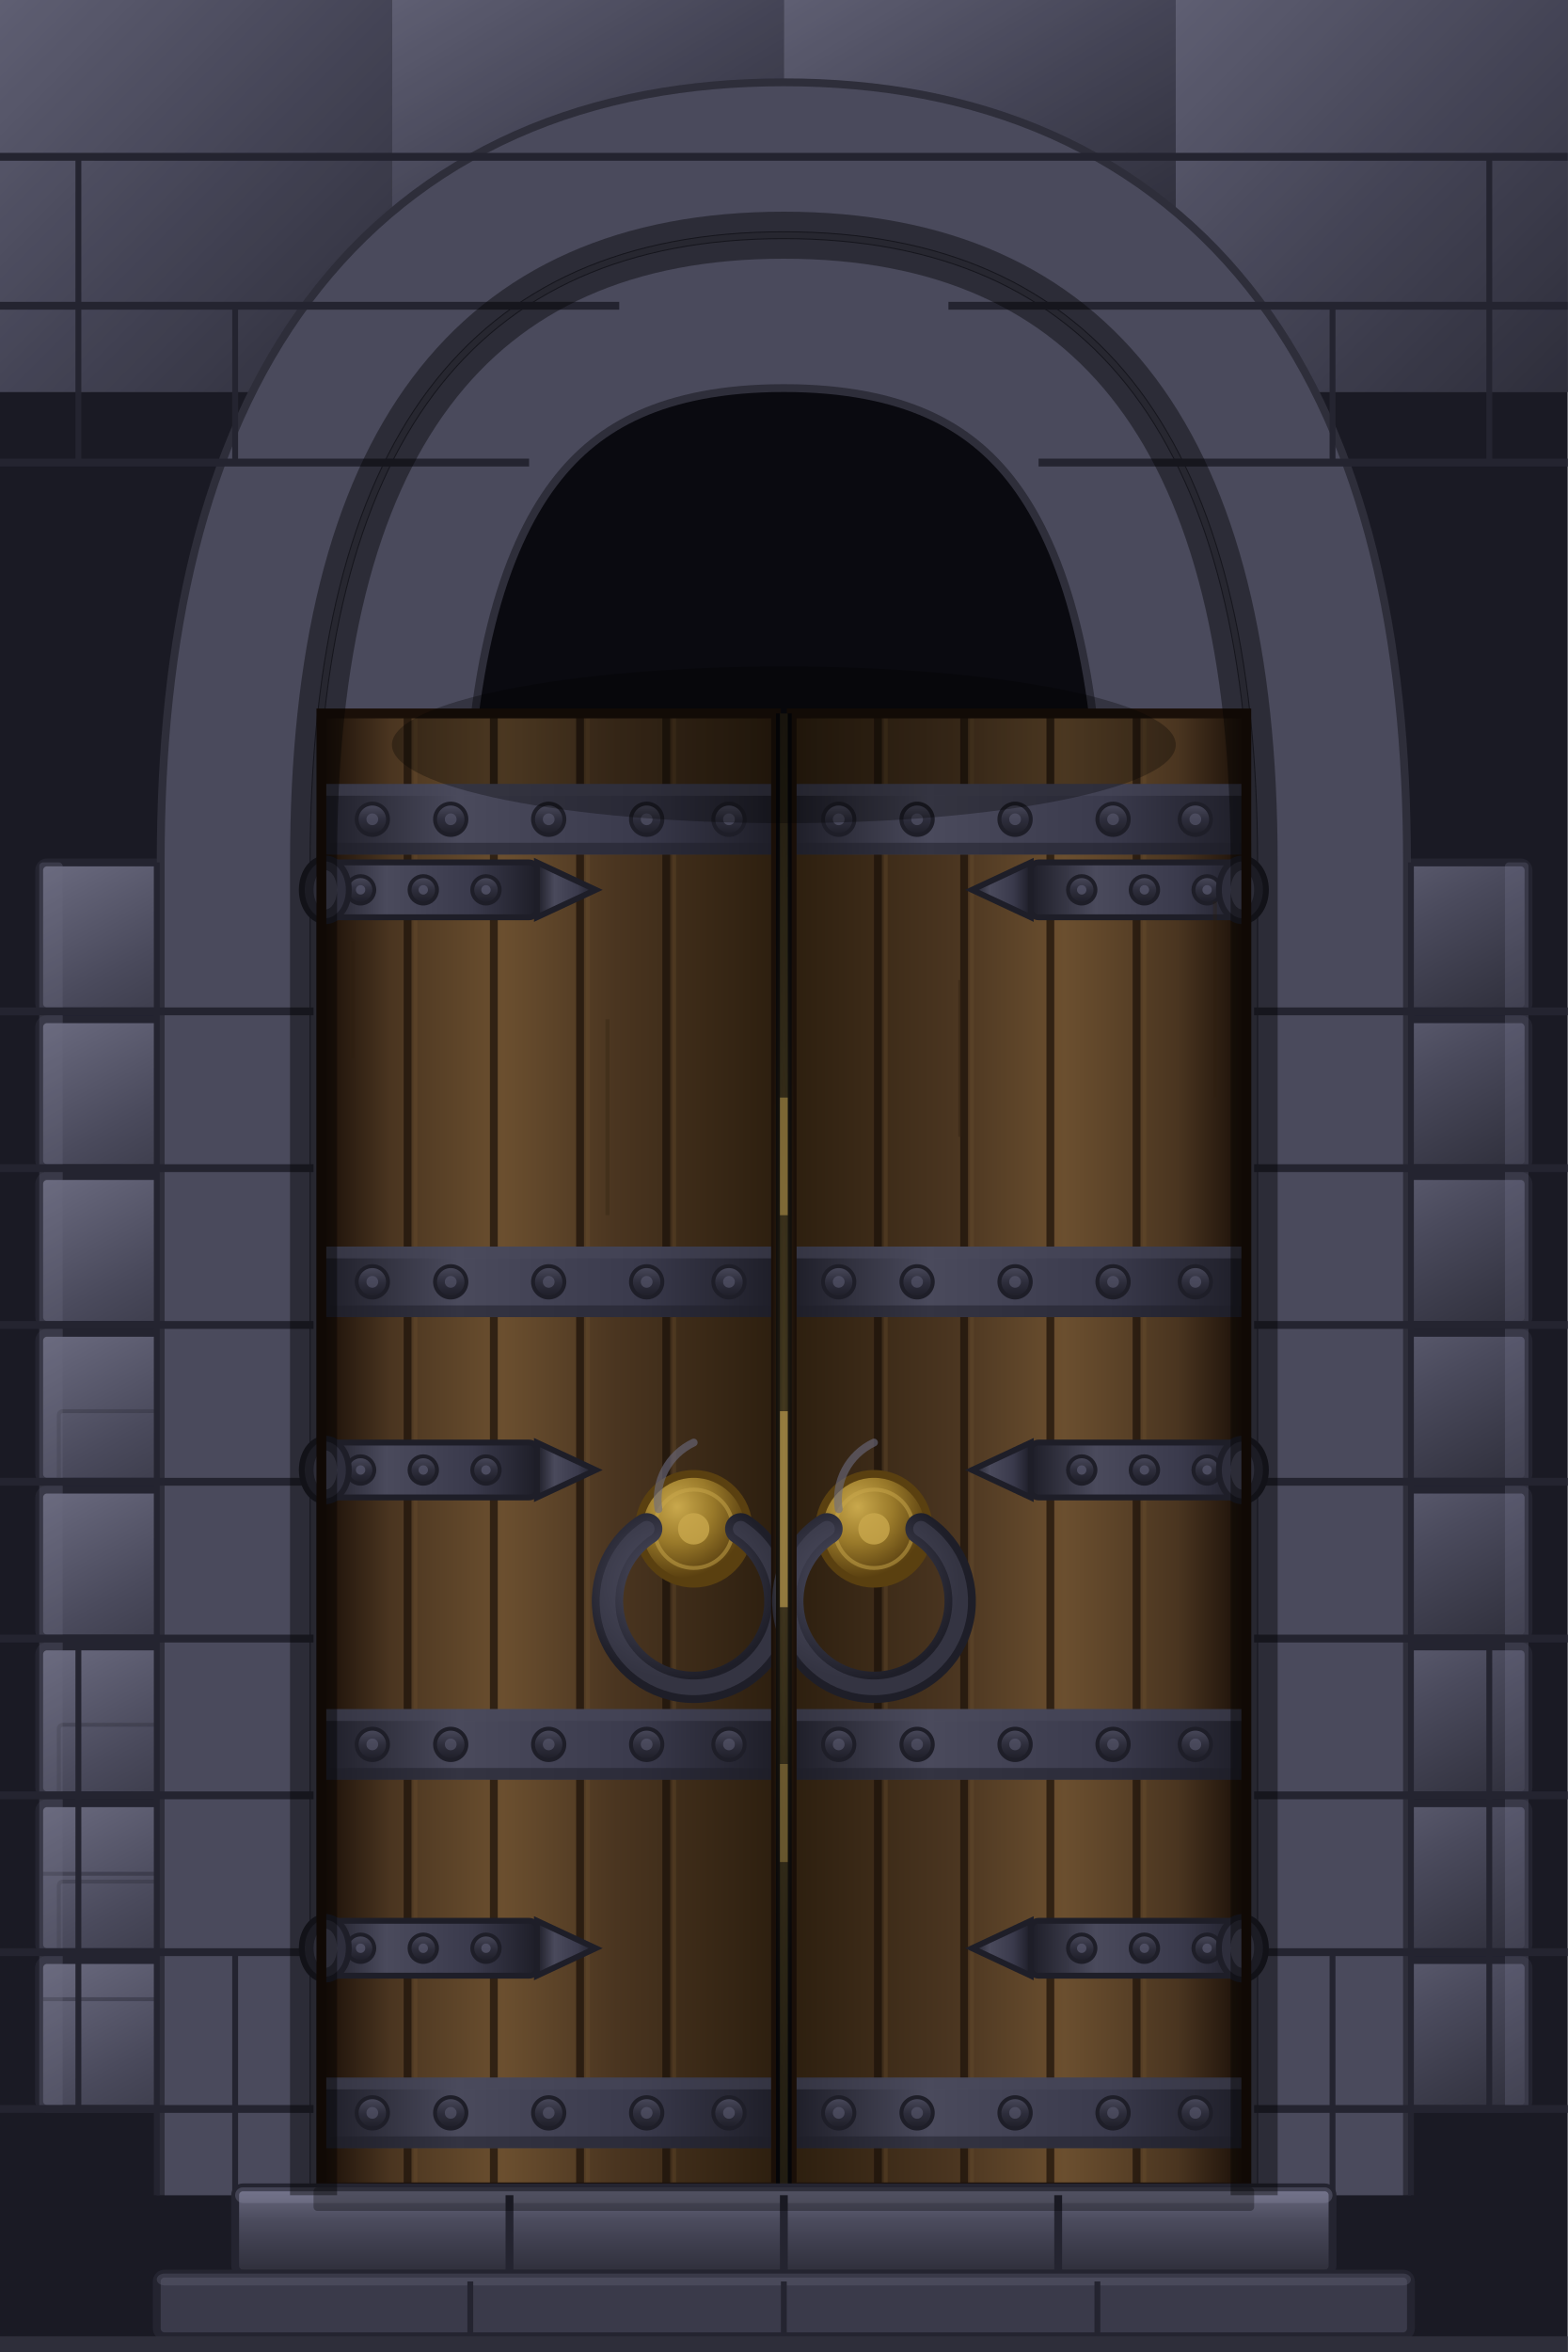
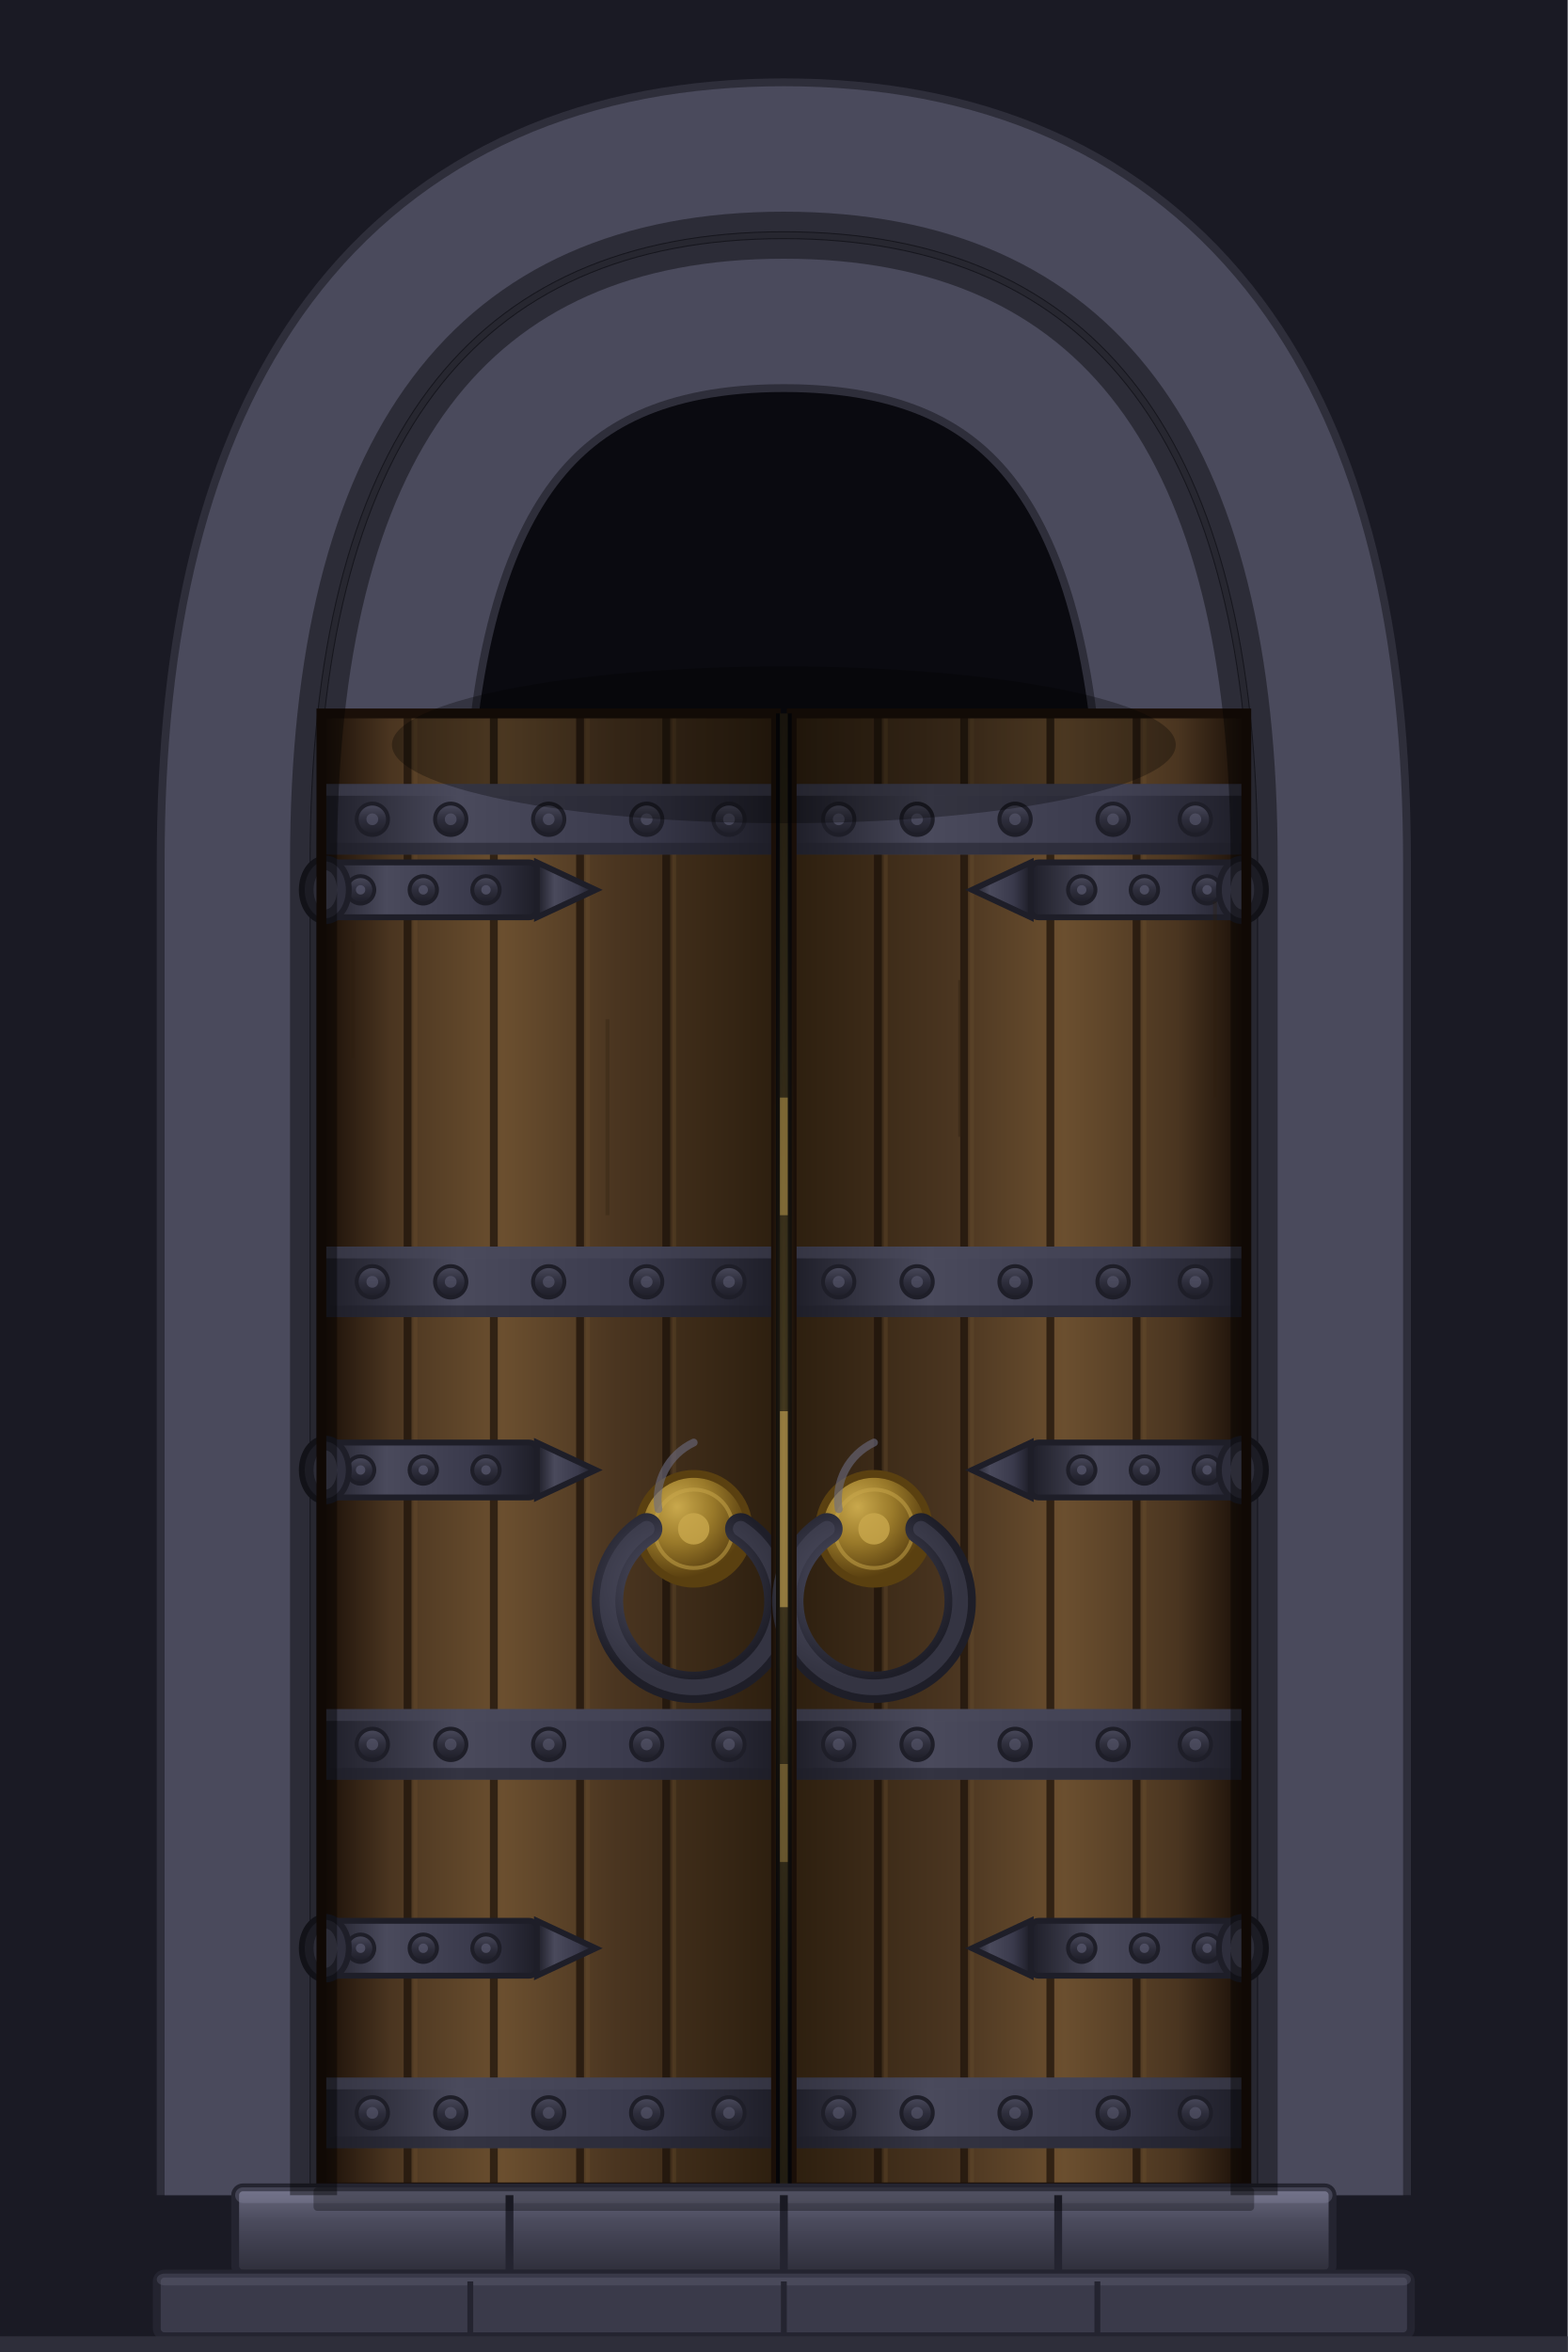
<svg xmlns="http://www.w3.org/2000/svg" viewBox="0 0 400 600" width="400" height="600">
  <defs>
    <linearGradient id="stoneGrad1" x1="0%" y1="0%" x2="100%" y2="100%">
      <stop offset="0%" style="stop-color:#6b6b80;stop-opacity:1" />
      <stop offset="50%" style="stop-color:#4a4a5c;stop-opacity:1" />
      <stop offset="100%" style="stop-color:#2e2e3a;stop-opacity:1" />
    </linearGradient>
    <linearGradient id="stoneGrad2" x1="0%" y1="0%" x2="100%" y2="0%">
      <stop offset="0%" style="stop-color:#4a4a5c;stop-opacity:1" />
      <stop offset="60%" style="stop-color:#6b6b80;stop-opacity:1" />
      <stop offset="100%" style="stop-color:#4a4a5c;stop-opacity:1" />
    </linearGradient>
    <linearGradient id="keystoneGrad" x1="0%" y1="0%" x2="0%" y2="100%">
      <stop offset="0%" style="stop-color:#8e8ea8;stop-opacity:1" />
      <stop offset="100%" style="stop-color:#4a4a5c;stop-opacity:1" />
    </linearGradient>
    <linearGradient id="woodLeft" x1="0%" y1="0%" x2="100%" y2="0%">
      <stop offset="0%" style="stop-color:#1a0f08;stop-opacity:1" />
      <stop offset="15%" style="stop-color:#4a3520;stop-opacity:1" />
      <stop offset="40%" style="stop-color:#6b4f2f;stop-opacity:1" />
      <stop offset="65%" style="stop-color:#4a3520;stop-opacity:1" />
      <stop offset="100%" style="stop-color:#2d1f0f;stop-opacity:1" />
    </linearGradient>
    <linearGradient id="woodRight" x1="0%" y1="0%" x2="100%" y2="0%">
      <stop offset="0%" style="stop-color:#2d1f0f;stop-opacity:1" />
      <stop offset="35%" style="stop-color:#4a3520;stop-opacity:1" />
      <stop offset="60%" style="stop-color:#6b4f2f;stop-opacity:1" />
      <stop offset="85%" style="stop-color:#4a3520;stop-opacity:1" />
      <stop offset="100%" style="stop-color:#1a0f08;stop-opacity:1" />
    </linearGradient>
    <linearGradient id="ironGrad" x1="0%" y1="0%" x2="0%" y2="100%">
      <stop offset="0%" style="stop-color:#4a4a5c;stop-opacity:1" />
      <stop offset="50%" style="stop-color:#2e2e3c;stop-opacity:1" />
      <stop offset="100%" style="stop-color:#1e1e28;stop-opacity:1" />
    </linearGradient>
    <linearGradient id="ironHoriz" x1="0%" y1="0%" x2="100%" y2="0%">
      <stop offset="0%" style="stop-color:#1e1e28;stop-opacity:1" />
      <stop offset="30%" style="stop-color:#4a4a5c;stop-opacity:1" />
      <stop offset="70%" style="stop-color:#3a3a4c;stop-opacity:1" />
      <stop offset="100%" style="stop-color:#1e1e28;stop-opacity:1" />
    </linearGradient>
    <radialGradient id="ringGrad" cx="40%" cy="35%" r="60%">
      <stop offset="0%" style="stop-color:#5a5a70;stop-opacity:1" />
      <stop offset="100%" style="stop-color:#1e1e28;stop-opacity:1" />
    </radialGradient>
    <radialGradient id="bossGrad" cx="35%" cy="30%" r="65%">
      <stop offset="0%" style="stop-color:#c9a84c;stop-opacity:1" />
      <stop offset="50%" style="stop-color:#9a7a2a;stop-opacity:1" />
      <stop offset="100%" style="stop-color:#5a4010;stop-opacity:1" />
    </radialGradient>
    <radialGradient id="glowGrad" cx="50%" cy="50%" r="50%">
      <stop offset="0%" style="stop-color:#c9a84c;stop-opacity:0.25" />
      <stop offset="100%" style="stop-color:#c9a84c;stop-opacity:0" />
    </radialGradient>
    <radialGradient id="crackGlow" cx="50%" cy="50%" r="50%">
      <stop offset="0%" style="stop-color:#e8c060;stop-opacity:0.6" />
      <stop offset="100%" style="stop-color:#c9a84c;stop-opacity:0" />
    </radialGradient>
    <linearGradient id="thresholdGrad" x1="0%" y1="0%" x2="0%" y2="100%">
      <stop offset="0%" style="stop-color:#6b6b80;stop-opacity:1" />
      <stop offset="40%" style="stop-color:#4a4a5c;stop-opacity:1" />
      <stop offset="100%" style="stop-color:#2e2e3a;stop-opacity:1" />
    </linearGradient>
    <clipPath id="archClip">
      <path d="M 80 560 L 80 220 Q 80 60 200 60 Q 320 60 320 220 L 320 560 Z" />
    </clipPath>
    <filter id="dropShadow" x="-20%" y="-20%" width="140%" height="140%">
      <feDropShadow dx="0" dy="4" stdDeviation="6" flood-color="#000000" flood-opacity="0.5" />
    </filter>
    <filter id="innerShadow">
      <feFlood flood-color="#000000" flood-opacity="0.4" result="flood" />
      <feComposite in="flood" in2="SourceGraphic" operator="in" result="mask" />
      <feGaussianBlur in="mask" stdDeviation="3" result="blur" />
      <feComposite in="SourceGraphic" in2="blur" operator="over" />
    </filter>
  </defs>
  <rect width="400" height="600" fill="#1a1a24" />
  <g id="ambient-light">
    <ellipse cx="200" cy="350" rx="90" ry="200" fill="url(#glowGrad)" opacity="0.7" />
    <ellipse cx="200" cy="500" rx="60" ry="80" fill="url(#glowGrad)" opacity="0.4" />
    <ellipse cx="200" cy="140" rx="70" ry="50" fill="url(#glowGrad)" opacity="0.3" />
  </g>
  <g id="arch">
    <path d="M 80 560 L 80 220 Q 80 60 200 60 Q 320 60 320 220 L 320 560 Z" fill="#0a0a10" />
-     <rect x="10" y="500" width="70" height="38" rx="2" fill="#4a4a5c" stroke="#242430" stroke-width="2" />
-     <rect x="10" y="500" width="70" height="38" rx="2" fill="url(#stoneGrad1)" stroke="#242430" stroke-width="2" />
-     <line x1="10" y1="510" x2="80" y2="510" stroke="#242430" stroke-width="1" opacity="0.4" />
-     <rect x="10" y="460" width="70" height="38" rx="2" fill="url(#stoneGrad1)" stroke="#242430" stroke-width="2" />
-     <line x1="10" y1="478" x2="80" y2="478" stroke="#242430" stroke-width="1" opacity="0.4" />
-     <rect x="10" y="420" width="70" height="38" rx="2" fill="url(#stoneGrad1)" stroke="#242430" stroke-width="2" />
-     <rect x="10" y="380" width="70" height="38" rx="2" fill="url(#stoneGrad1)" stroke="#242430" stroke-width="2" />
-     <rect x="10" y="340" width="70" height="38" rx="2" fill="url(#stoneGrad1)" stroke="#242430" stroke-width="2" />
-     <rect x="10" y="300" width="70" height="38" rx="2" fill="url(#stoneGrad1)" stroke="#242430" stroke-width="2" />
-     <rect x="10" y="260" width="70" height="38" rx="2" fill="url(#stoneGrad1)" stroke="#242430" stroke-width="2" />
-     <rect x="10" y="220" width="70" height="38" rx="2" fill="url(#stoneGrad1)" stroke="#242430" stroke-width="2" />
-     <rect x="15" y="480" width="60" height="18" rx="1" fill="none" stroke="#242430" stroke-width="1" opacity="0.3" />
-     <rect x="15" y="440" width="60" height="18" rx="1" fill="none" stroke="#242430" stroke-width="1" opacity="0.3" />
-     <rect x="15" y="360" width="60" height="18" rx="1" fill="none" stroke="#242430" stroke-width="1" opacity="0.3" />
-     <rect x="10" y="220" width="6" height="318" fill="#6b6b80" opacity="0.3" rx="1" />
-     <rect x="320" y="500" width="70" height="38" rx="2" fill="url(#stoneGrad1)" stroke="#242430" stroke-width="2" />
-     <rect x="320" y="460" width="70" height="38" rx="2" fill="url(#stoneGrad1)" stroke="#242430" stroke-width="2" />
-     <rect x="320" y="420" width="70" height="38" rx="2" fill="url(#stoneGrad1)" stroke="#242430" stroke-width="2" />
-     <rect x="320" y="380" width="70" height="38" rx="2" fill="url(#stoneGrad1)" stroke="#242430" stroke-width="2" />
-     <rect x="320" y="340" width="70" height="38" rx="2" fill="url(#stoneGrad1)" stroke="#242430" stroke-width="2" />
-     <rect x="320" y="300" width="70" height="38" rx="2" fill="url(#stoneGrad1)" stroke="#242430" stroke-width="2" />
-     <rect x="320" y="260" width="70" height="38" rx="2" fill="url(#stoneGrad1)" stroke="#242430" stroke-width="2" />
-     <rect x="320" y="220" width="70" height="38" rx="2" fill="url(#stoneGrad1)" stroke="#242430" stroke-width="2" />
-     <rect x="384" y="220" width="6" height="318" fill="#8e8ea8" opacity="0.2" rx="1" />
    <rect x="58" y="185" width="38" height="45" rx="2" fill="url(#stoneGrad1)" stroke="#242430" stroke-width="2" transform="rotate(-60, 77, 207)" />
    <rect x="55" y="140" width="38" height="45" rx="2" fill="url(#stoneGrad1)" stroke="#242430" stroke-width="2" transform="rotate(-42, 74, 162)" />
    <rect x="70" y="98" width="38" height="45" rx="2" fill="url(#stoneGrad1)" stroke="#242430" stroke-width="2" transform="rotate(-26, 89, 120)" />
    <rect x="102" y="65" width="45" height="38" rx="2" fill="url(#stoneGrad1)" stroke="#242430" stroke-width="2" transform="rotate(-12, 124, 84)" />
    <rect x="147" y="52" width="45" height="35" rx="2" fill="url(#stoneGrad1)" stroke="#242430" stroke-width="2" transform="rotate(-3, 169, 69)" />
    <rect x="304" y="185" width="38" height="45" rx="2" fill="url(#stoneGrad1)" stroke="#242430" stroke-width="2" transform="rotate(60, 323, 207)" />
    <rect x="307" y="140" width="38" height="45" rx="2" fill="url(#stoneGrad1)" stroke="#242430" stroke-width="2" transform="rotate(42, 326, 162)" />
    <rect x="292" y="98" width="38" height="45" rx="2" fill="url(#stoneGrad1)" stroke="#242430" stroke-width="2" transform="rotate(26, 311, 120)" />
    <rect x="253" y="65" width="45" height="38" rx="2" fill="url(#stoneGrad1)" stroke="#242430" stroke-width="2" transform="rotate(12, 275, 84)" />
    <rect x="208" y="52" width="45" height="35" rx="2" fill="url(#stoneGrad1)" stroke="#242430" stroke-width="2" transform="rotate(3, 230, 69)" />
-     <polygon points="175,42 225,42 232,78 168,78" fill="url(#keystoneGrad)" stroke="#242430" stroke-width="2.5" />
-     <line x1="190" y1="46" x2="188" y2="74" stroke="#242430" stroke-width="1" opacity="0.5" />
-     <line x1="210" y1="46" x2="212" y2="74" stroke="#242430" stroke-width="1" opacity="0.5" />
-     <polygon points="177,44 223,44 228,56 172,56" fill="#8e8ea8" opacity="0.2" />
-     <rect x="0" y="0" width="100" height="100" fill="#2e2e3a" />
-     <rect x="0" y="0" width="100" height="100" fill="url(#stoneGrad1)" opacity="0.8" />
-     <rect x="100" y="0" width="100" height="60" fill="#2e2e3a" />
-     <rect x="100" y="0" width="100" height="60" fill="url(#stoneGrad1)" opacity="0.8" />
-     <rect x="300" y="0" width="100" height="100" fill="#2e2e3a" />
-     <rect x="300" y="0" width="100" height="100" fill="url(#stoneGrad1)" opacity="0.8" />
-     <rect x="200" y="0" width="100" height="60" fill="#2e2e3a" />
-     <rect x="200" y="0" width="100" height="60" fill="url(#stoneGrad1)" opacity="0.8" />
    <path d="M 80 560 L 80 220 Q 80 60 200 60 Q 320 60 320 220 L 320 560" fill="none" stroke="#2e2e3a" stroke-width="80" stroke-linejoin="round" />
    <path d="M 80 560 L 80 220 Q 80 60 200 60 Q 320 60 320 220 L 320 560" fill="none" stroke="#4a4a5c" stroke-width="76" stroke-linejoin="round" />
    <path d="M 80 560 L 80 220 Q 80 60 200 60 Q 320 60 320 220 L 320 560" fill="none" stroke="#242430" stroke-width="2" stroke-linejoin="round" />
    <path d="M 80 560 L 80 220 Q 80 60 200 60 Q 320 60 320 220 L 320 560" fill="none" stroke="#6b6b80" stroke-width="1.5" stroke-linejoin="round" opacity="0.4" />
-     <line x1="0" y1="538" x2="80" y2="538" stroke="#242430" stroke-width="2" />
-     <line x1="0" y1="498" x2="80" y2="498" stroke="#242430" stroke-width="2" />
-     <line x1="0" y1="458" x2="80" y2="458" stroke="#242430" stroke-width="2" />
-     <line x1="0" y1="418" x2="80" y2="418" stroke="#242430" stroke-width="2" />
-     <line x1="0" y1="378" x2="80" y2="378" stroke="#242430" stroke-width="2" />
-     <line x1="0" y1="338" x2="80" y2="338" stroke="#242430" stroke-width="2" />
-     <line x1="0" y1="298" x2="80" y2="298" stroke="#242430" stroke-width="2" />
-     <line x1="0" y1="258" x2="80" y2="258" stroke="#242430" stroke-width="2" />
-     <line x1="320" y1="538" x2="400" y2="538" stroke="#242430" stroke-width="2" />
-     <line x1="320" y1="498" x2="400" y2="498" stroke="#242430" stroke-width="2" />
-     <line x1="320" y1="458" x2="400" y2="458" stroke="#242430" stroke-width="2" />
-     <line x1="320" y1="418" x2="400" y2="418" stroke="#242430" stroke-width="2" />
-     <line x1="320" y1="378" x2="400" y2="378" stroke="#242430" stroke-width="2" />
-     <line x1="320" y1="338" x2="400" y2="338" stroke="#242430" stroke-width="2" />
-     <line x1="320" y1="298" x2="400" y2="298" stroke="#242430" stroke-width="2" />
-     <line x1="320" y1="258" x2="400" y2="258" stroke="#242430" stroke-width="2" />
-     <line x1="0" y1="118" x2="135" y2="118" stroke="#242430" stroke-width="2" />
-     <line x1="265" y1="118" x2="400" y2="118" stroke="#242430" stroke-width="2" />
-     <line x1="0" y1="78" x2="158" y2="78" stroke="#242430" stroke-width="2" />
-     <line x1="242" y1="78" x2="400" y2="78" stroke="#242430" stroke-width="2" />
-     <line x1="0" y1="40" x2="400" y2="40" stroke="#242430" stroke-width="2" />
-     <line x1="40" y1="220" x2="40" y2="560" stroke="#242430" stroke-width="1.5" />
-     <line x1="360" y1="220" x2="360" y2="560" stroke="#242430" stroke-width="1.5" />
-     <line x1="20" y1="418" x2="20" y2="538" stroke="#242430" stroke-width="1.5" />
-     <line x1="60" y1="498" x2="60" y2="560" stroke="#242430" stroke-width="1.5" />
-     <line x1="380" y1="418" x2="380" y2="538" stroke="#242430" stroke-width="1.5" />
-     <line x1="340" y1="498" x2="340" y2="560" stroke="#242430" stroke-width="1.5" />
-     <line x1="20" y1="40" x2="20" y2="118" stroke="#242430" stroke-width="1.5" />
-     <line x1="60" y1="78" x2="60" y2="118" stroke="#242430" stroke-width="1.5" />
-     <line x1="380" y1="40" x2="380" y2="118" stroke="#242430" stroke-width="1.5" />
-     <line x1="340" y1="78" x2="340" y2="118" stroke="#242430" stroke-width="1.5" />
  </g>
  <g id="door-left">
    <rect x="82" y="182" width="116" height="376" fill="url(#woodLeft)" />
    <line x1="104" y1="182" x2="104" y2="558" stroke="#1a0f08" stroke-width="2" opacity="0.7" />
    <line x1="126" y1="182" x2="126" y2="558" stroke="#1a0f08" stroke-width="2" opacity="0.7" />
    <line x1="148" y1="182" x2="148" y2="558" stroke="#1a0f08" stroke-width="2" opacity="0.7" />
    <line x1="170" y1="182" x2="170" y2="558" stroke="#1a0f08" stroke-width="2" opacity="0.7" />
    <line x1="106" y1="182" x2="106" y2="558" stroke="#6b4f2f" stroke-width="1" opacity="0.3" />
    <line x1="128" y1="182" x2="128" y2="558" stroke="#6b4f2f" stroke-width="1" opacity="0.3" />
    <line x1="150" y1="182" x2="150" y2="558" stroke="#6b4f2f" stroke-width="1" opacity="0.3" />
    <line x1="172" y1="182" x2="172" y2="558" stroke="#6b4f2f" stroke-width="1" opacity="0.3" />
    <rect x="82" y="200" width="116" height="18" fill="url(#ironHoriz)" rx="1" />
    <rect x="82" y="200" width="116" height="3" fill="#4a4a5c" opacity="0.5" rx="1" />
    <rect x="82" y="215" width="116" height="3" fill="#1e1e28" opacity="0.5" rx="1" />
    <circle cx="95" cy="209" r="4" fill="url(#ironGrad)" stroke="#1e1e28" stroke-width="1" />
    <circle cx="95" cy="209" r="1.5" fill="#5a5a70" opacity="0.6" />
    <circle cx="115" cy="209" r="4" fill="url(#ironGrad)" stroke="#1e1e28" stroke-width="1" />
    <circle cx="115" cy="209" r="1.5" fill="#5a5a70" opacity="0.6" />
    <circle cx="140" cy="209" r="4" fill="url(#ironGrad)" stroke="#1e1e28" stroke-width="1" />
    <circle cx="140" cy="209" r="1.5" fill="#5a5a70" opacity="0.6" />
    <circle cx="165" cy="209" r="4" fill="url(#ironGrad)" stroke="#1e1e28" stroke-width="1" />
    <circle cx="165" cy="209" r="1.5" fill="#5a5a70" opacity="0.6" />
    <circle cx="186" cy="209" r="4" fill="url(#ironGrad)" stroke="#1e1e28" stroke-width="1" />
    <circle cx="186" cy="209" r="1.5" fill="#5a5a70" opacity="0.6" />
    <rect x="82" y="318" width="116" height="18" fill="url(#ironHoriz)" rx="1" />
    <rect x="82" y="318" width="116" height="3" fill="#4a4a5c" opacity="0.5" rx="1" />
    <rect x="82" y="333" width="116" height="3" fill="#1e1e28" opacity="0.5" rx="1" />
    <circle cx="95" cy="327" r="4" fill="url(#ironGrad)" stroke="#1e1e28" stroke-width="1" />
    <circle cx="95" cy="327" r="1.5" fill="#5a5a70" opacity="0.6" />
    <circle cx="115" cy="327" r="4" fill="url(#ironGrad)" stroke="#1e1e28" stroke-width="1" />
    <circle cx="115" cy="327" r="1.5" fill="#5a5a70" opacity="0.6" />
    <circle cx="140" cy="327" r="4" fill="url(#ironGrad)" stroke="#1e1e28" stroke-width="1" />
    <circle cx="140" cy="327" r="1.5" fill="#5a5a70" opacity="0.6" />
    <circle cx="165" cy="327" r="4" fill="url(#ironGrad)" stroke="#1e1e28" stroke-width="1" />
    <circle cx="165" cy="327" r="1.5" fill="#5a5a70" opacity="0.6" />
    <circle cx="186" cy="327" r="4" fill="url(#ironGrad)" stroke="#1e1e28" stroke-width="1" />
    <circle cx="186" cy="327" r="1.5" fill="#5a5a70" opacity="0.6" />
    <rect x="82" y="436" width="116" height="18" fill="url(#ironHoriz)" rx="1" />
    <rect x="82" y="436" width="116" height="3" fill="#4a4a5c" opacity="0.5" rx="1" />
    <rect x="82" y="451" width="116" height="3" fill="#1e1e28" opacity="0.5" rx="1" />
    <circle cx="95" cy="445" r="4" fill="url(#ironGrad)" stroke="#1e1e28" stroke-width="1" />
    <circle cx="95" cy="445" r="1.5" fill="#5a5a70" opacity="0.6" />
    <circle cx="115" cy="445" r="4" fill="url(#ironGrad)" stroke="#1e1e28" stroke-width="1" />
    <circle cx="115" cy="445" r="1.5" fill="#5a5a70" opacity="0.6" />
    <circle cx="140" cy="445" r="4" fill="url(#ironGrad)" stroke="#1e1e28" stroke-width="1" />
    <circle cx="140" cy="445" r="1.5" fill="#5a5a70" opacity="0.6" />
    <circle cx="165" cy="445" r="4" fill="url(#ironGrad)" stroke="#1e1e28" stroke-width="1" />
    <circle cx="165" cy="445" r="1.5" fill="#5a5a70" opacity="0.6" />
    <circle cx="186" cy="445" r="4" fill="url(#ironGrad)" stroke="#1e1e28" stroke-width="1" />
    <circle cx="186" cy="445" r="1.5" fill="#5a5a70" opacity="0.6" />
    <rect x="82" y="530" width="116" height="18" fill="url(#ironHoriz)" rx="1" />
    <rect x="82" y="530" width="116" height="3" fill="#4a4a5c" opacity="0.5" rx="1" />
    <rect x="82" y="545" width="116" height="3" fill="#1e1e28" opacity="0.5" rx="1" />
    <circle cx="95" cy="539" r="4" fill="url(#ironGrad)" stroke="#1e1e28" stroke-width="1" />
    <circle cx="95" cy="539" r="1.5" fill="#5a5a70" opacity="0.6" />
    <circle cx="115" cy="539" r="4" fill="url(#ironGrad)" stroke="#1e1e28" stroke-width="1" />
    <circle cx="115" cy="539" r="1.5" fill="#5a5a70" opacity="0.6" />
    <circle cx="140" cy="539" r="4" fill="url(#ironGrad)" stroke="#1e1e28" stroke-width="1" />
    <circle cx="140" cy="539" r="1.5" fill="#5a5a70" opacity="0.6" />
    <circle cx="165" cy="539" r="4" fill="url(#ironGrad)" stroke="#1e1e28" stroke-width="1" />
    <circle cx="165" cy="539" r="1.5" fill="#5a5a70" opacity="0.6" />
    <circle cx="186" cy="539" r="4" fill="url(#ironGrad)" stroke="#1e1e28" stroke-width="1" />
    <circle cx="186" cy="539" r="1.5" fill="#5a5a70" opacity="0.6" />
    <rect x="82" y="220" width="55" height="14" fill="url(#ironHoriz)" rx="2" stroke="#1e1e28" stroke-width="1.5" />
    <polygon points="137,220 152,227 137,234" fill="url(#ironHoriz)" stroke="#1e1e28" stroke-width="1.5" />
    <circle cx="92" cy="227" r="3.5" fill="url(#ironGrad)" stroke="#1e1e28" stroke-width="1" />
    <circle cx="92" cy="227" r="1.2" fill="#5a5a70" opacity="0.7" />
    <circle cx="108" cy="227" r="3.5" fill="url(#ironGrad)" stroke="#1e1e28" stroke-width="1" />
    <circle cx="108" cy="227" r="1.2" fill="#5a5a70" opacity="0.7" />
    <circle cx="124" cy="227" r="3.5" fill="url(#ironGrad)" stroke="#1e1e28" stroke-width="1" />
    <circle cx="124" cy="227" r="1.2" fill="#5a5a70" opacity="0.7" />
    <ellipse cx="83" cy="227" rx="6" ry="8" fill="#2e2e3c" stroke="#1e1e28" stroke-width="1.5" />
    <ellipse cx="83" cy="227" rx="3" ry="5" fill="#4a4a5c" />
    <rect x="82" y="368" width="55" height="14" fill="url(#ironHoriz)" rx="2" stroke="#1e1e28" stroke-width="1.5" />
    <polygon points="137,368 152,375 137,382" fill="url(#ironHoriz)" stroke="#1e1e28" stroke-width="1.5" />
    <circle cx="92" cy="375" r="3.5" fill="url(#ironGrad)" stroke="#1e1e28" stroke-width="1" />
    <circle cx="92" cy="375" r="1.2" fill="#5a5a70" opacity="0.7" />
    <circle cx="108" cy="375" r="3.5" fill="url(#ironGrad)" stroke="#1e1e28" stroke-width="1" />
    <circle cx="108" cy="375" r="1.2" fill="#5a5a70" opacity="0.7" />
    <circle cx="124" cy="375" r="3.5" fill="url(#ironGrad)" stroke="#1e1e28" stroke-width="1" />
    <circle cx="124" cy="375" r="1.2" fill="#5a5a70" opacity="0.7" />
    <ellipse cx="83" cy="375" rx="6" ry="8" fill="#2e2e3c" stroke="#1e1e28" stroke-width="1.5" />
    <ellipse cx="83" cy="375" rx="3" ry="5" fill="#4a4a5c" />
    <rect x="82" y="490" width="55" height="14" fill="url(#ironHoriz)" rx="2" stroke="#1e1e28" stroke-width="1.5" />
    <polygon points="137,490 152,497 137,504" fill="url(#ironHoriz)" stroke="#1e1e28" stroke-width="1.5" />
    <circle cx="92" cy="497" r="3.5" fill="url(#ironGrad)" stroke="#1e1e28" stroke-width="1" />
    <circle cx="92" cy="497" r="1.2" fill="#5a5a70" opacity="0.7" />
    <circle cx="108" cy="497" r="3.5" fill="url(#ironGrad)" stroke="#1e1e28" stroke-width="1" />
    <circle cx="108" cy="497" r="1.2" fill="#5a5a70" opacity="0.7" />
    <circle cx="124" cy="497" r="3.5" fill="url(#ironGrad)" stroke="#1e1e28" stroke-width="1" />
    <circle cx="124" cy="497" r="1.2" fill="#5a5a70" opacity="0.7" />
    <ellipse cx="83" cy="497" rx="6" ry="8" fill="#2e2e3c" stroke="#1e1e28" stroke-width="1.5" />
    <ellipse cx="83" cy="497" rx="3" ry="5" fill="#4a4a5c" />
    <circle cx="177" cy="390" r="14" fill="url(#bossGrad)" stroke="#5a4010" stroke-width="2" />
    <circle cx="177" cy="390" r="10" fill="none" stroke="#c9a84c" stroke-width="1" opacity="0.5" />
    <circle cx="177" cy="390" r="4" fill="#c9a84c" opacity="0.8" />
    <path d="M 165 390 A 22 22 0 1 0 189 390" fill="none" stroke="url(#ringGrad)" stroke-width="8" stroke-linecap="round" />
    <path d="M 165 390 A 22 22 0 1 0 189 390" fill="none" stroke="#4a4a5c" stroke-width="4" stroke-linecap="round" opacity="0.5" />
    <path d="M 168 385 A 16 16 0 0 1 177 368" fill="none" stroke="#6b6b80" stroke-width="2" stroke-linecap="round" opacity="0.6" />
    <rect x="82" y="182" width="116" height="376" fill="none" stroke="#1a0f08" stroke-width="2.5" />
  </g>
  <g id="door-right">
    <rect x="202" y="182" width="116" height="376" fill="url(#woodRight)" />
    <line x1="224" y1="182" x2="224" y2="558" stroke="#1a0f08" stroke-width="2" opacity="0.7" />
    <line x1="246" y1="182" x2="246" y2="558" stroke="#1a0f08" stroke-width="2" opacity="0.7" />
    <line x1="268" y1="182" x2="268" y2="558" stroke="#1a0f08" stroke-width="2" opacity="0.7" />
    <line x1="290" y1="182" x2="290" y2="558" stroke="#1a0f08" stroke-width="2" opacity="0.7" />
    <line x1="226" y1="182" x2="226" y2="558" stroke="#6b4f2f" stroke-width="1" opacity="0.3" />
    <line x1="248" y1="182" x2="248" y2="558" stroke="#6b4f2f" stroke-width="1" opacity="0.3" />
    <line x1="270" y1="182" x2="270" y2="558" stroke="#6b4f2f" stroke-width="1" opacity="0.3" />
    <line x1="292" y1="182" x2="292" y2="558" stroke="#6b4f2f" stroke-width="1" opacity="0.3" />
    <rect x="202" y="200" width="116" height="18" fill="url(#ironHoriz)" rx="1" />
    <rect x="202" y="200" width="116" height="3" fill="#4a4a5c" opacity="0.5" rx="1" />
    <rect x="202" y="215" width="116" height="3" fill="#1e1e28" opacity="0.5" rx="1" />
    <circle cx="214" cy="209" r="4" fill="url(#ironGrad)" stroke="#1e1e28" stroke-width="1" />
    <circle cx="214" cy="209" r="1.5" fill="#5a5a70" opacity="0.6" />
    <circle cx="234" cy="209" r="4" fill="url(#ironGrad)" stroke="#1e1e28" stroke-width="1" />
    <circle cx="234" cy="209" r="1.5" fill="#5a5a70" opacity="0.6" />
    <circle cx="259" cy="209" r="4" fill="url(#ironGrad)" stroke="#1e1e28" stroke-width="1" />
    <circle cx="259" cy="209" r="1.5" fill="#5a5a70" opacity="0.6" />
    <circle cx="284" cy="209" r="4" fill="url(#ironGrad)" stroke="#1e1e28" stroke-width="1" />
    <circle cx="284" cy="209" r="1.5" fill="#5a5a70" opacity="0.6" />
    <circle cx="305" cy="209" r="4" fill="url(#ironGrad)" stroke="#1e1e28" stroke-width="1" />
    <circle cx="305" cy="209" r="1.5" fill="#5a5a70" opacity="0.6" />
    <rect x="202" y="318" width="116" height="18" fill="url(#ironHoriz)" rx="1" />
    <rect x="202" y="318" width="116" height="3" fill="#4a4a5c" opacity="0.5" rx="1" />
    <rect x="202" y="333" width="116" height="3" fill="#1e1e28" opacity="0.5" rx="1" />
    <circle cx="214" cy="327" r="4" fill="url(#ironGrad)" stroke="#1e1e28" stroke-width="1" />
    <circle cx="214" cy="327" r="1.5" fill="#5a5a70" opacity="0.6" />
    <circle cx="234" cy="327" r="4" fill="url(#ironGrad)" stroke="#1e1e28" stroke-width="1" />
    <circle cx="234" cy="327" r="1.5" fill="#5a5a70" opacity="0.6" />
    <circle cx="259" cy="327" r="4" fill="url(#ironGrad)" stroke="#1e1e28" stroke-width="1" />
    <circle cx="259" cy="327" r="1.5" fill="#5a5a70" opacity="0.6" />
    <circle cx="284" cy="327" r="4" fill="url(#ironGrad)" stroke="#1e1e28" stroke-width="1" />
    <circle cx="284" cy="327" r="1.5" fill="#5a5a70" opacity="0.6" />
    <circle cx="305" cy="327" r="4" fill="url(#ironGrad)" stroke="#1e1e28" stroke-width="1" />
    <circle cx="305" cy="327" r="1.5" fill="#5a5a70" opacity="0.6" />
    <rect x="202" y="436" width="116" height="18" fill="url(#ironHoriz)" rx="1" />
    <rect x="202" y="436" width="116" height="3" fill="#4a4a5c" opacity="0.5" rx="1" />
    <rect x="202" y="451" width="116" height="3" fill="#1e1e28" opacity="0.5" rx="1" />
    <circle cx="214" cy="445" r="4" fill="url(#ironGrad)" stroke="#1e1e28" stroke-width="1" />
    <circle cx="214" cy="445" r="1.5" fill="#5a5a70" opacity="0.6" />
    <circle cx="234" cy="445" r="4" fill="url(#ironGrad)" stroke="#1e1e28" stroke-width="1" />
    <circle cx="234" cy="445" r="1.5" fill="#5a5a70" opacity="0.6" />
    <circle cx="259" cy="445" r="4" fill="url(#ironGrad)" stroke="#1e1e28" stroke-width="1" />
    <circle cx="259" cy="445" r="1.5" fill="#5a5a70" opacity="0.6" />
    <circle cx="284" cy="445" r="4" fill="url(#ironGrad)" stroke="#1e1e28" stroke-width="1" />
    <circle cx="284" cy="445" r="1.5" fill="#5a5a70" opacity="0.6" />
    <circle cx="305" cy="445" r="4" fill="url(#ironGrad)" stroke="#1e1e28" stroke-width="1" />
    <circle cx="305" cy="445" r="1.5" fill="#5a5a70" opacity="0.6" />
    <rect x="202" y="530" width="116" height="18" fill="url(#ironHoriz)" rx="1" />
    <rect x="202" y="530" width="116" height="3" fill="#4a4a5c" opacity="0.5" rx="1" />
    <rect x="202" y="545" width="116" height="3" fill="#1e1e28" opacity="0.5" rx="1" />
    <circle cx="214" cy="539" r="4" fill="url(#ironGrad)" stroke="#1e1e28" stroke-width="1" />
    <circle cx="214" cy="539" r="1.5" fill="#5a5a70" opacity="0.6" />
    <circle cx="234" cy="539" r="4" fill="url(#ironGrad)" stroke="#1e1e28" stroke-width="1" />
    <circle cx="234" cy="539" r="1.5" fill="#5a5a70" opacity="0.6" />
    <circle cx="259" cy="539" r="4" fill="url(#ironGrad)" stroke="#1e1e28" stroke-width="1" />
    <circle cx="259" cy="539" r="1.5" fill="#5a5a70" opacity="0.6" />
    <circle cx="284" cy="539" r="4" fill="url(#ironGrad)" stroke="#1e1e28" stroke-width="1" />
    <circle cx="284" cy="539" r="1.5" fill="#5a5a70" opacity="0.6" />
    <circle cx="305" cy="539" r="4" fill="url(#ironGrad)" stroke="#1e1e28" stroke-width="1" />
    <circle cx="305" cy="539" r="1.5" fill="#5a5a70" opacity="0.6" />
    <rect x="263" y="220" width="55" height="14" fill="url(#ironHoriz)" rx="2" stroke="#1e1e28" stroke-width="1.5" />
    <polygon points="263,220 248,227 263,234" fill="url(#ironHoriz)" stroke="#1e1e28" stroke-width="1.5" />
    <circle cx="308" cy="227" r="3.5" fill="url(#ironGrad)" stroke="#1e1e28" stroke-width="1" />
    <circle cx="308" cy="227" r="1.2" fill="#5a5a70" opacity="0.7" />
    <circle cx="292" cy="227" r="3.5" fill="url(#ironGrad)" stroke="#1e1e28" stroke-width="1" />
    <circle cx="292" cy="227" r="1.2" fill="#5a5a70" opacity="0.7" />
    <circle cx="276" cy="227" r="3.5" fill="url(#ironGrad)" stroke="#1e1e28" stroke-width="1" />
    <circle cx="276" cy="227" r="1.2" fill="#5a5a70" opacity="0.7" />
    <ellipse cx="317" cy="227" rx="6" ry="8" fill="#2e2e3c" stroke="#1e1e28" stroke-width="1.5" />
    <ellipse cx="317" cy="227" rx="3" ry="5" fill="#4a4a5c" />
    <rect x="263" y="368" width="55" height="14" fill="url(#ironHoriz)" rx="2" stroke="#1e1e28" stroke-width="1.5" />
    <polygon points="263,368 248,375 263,382" fill="url(#ironHoriz)" stroke="#1e1e28" stroke-width="1.5" />
    <circle cx="308" cy="375" r="3.5" fill="url(#ironGrad)" stroke="#1e1e28" stroke-width="1" />
    <circle cx="308" cy="375" r="1.2" fill="#5a5a70" opacity="0.7" />
    <circle cx="292" cy="375" r="3.5" fill="url(#ironGrad)" stroke="#1e1e28" stroke-width="1" />
    <circle cx="292" cy="375" r="1.2" fill="#5a5a70" opacity="0.7" />
    <circle cx="276" cy="375" r="3.5" fill="url(#ironGrad)" stroke="#1e1e28" stroke-width="1" />
    <circle cx="276" cy="375" r="1.2" fill="#5a5a70" opacity="0.7" />
    <ellipse cx="317" cy="375" rx="6" ry="8" fill="#2e2e3c" stroke="#1e1e28" stroke-width="1.5" />
    <ellipse cx="317" cy="375" rx="3" ry="5" fill="#4a4a5c" />
    <rect x="263" y="490" width="55" height="14" fill="url(#ironHoriz)" rx="2" stroke="#1e1e28" stroke-width="1.5" />
    <polygon points="263,490 248,497 263,504" fill="url(#ironHoriz)" stroke="#1e1e28" stroke-width="1.5" />
    <circle cx="308" cy="497" r="3.5" fill="url(#ironGrad)" stroke="#1e1e28" stroke-width="1" />
    <circle cx="308" cy="497" r="1.2" fill="#5a5a70" opacity="0.7" />
    <circle cx="292" cy="497" r="3.5" fill="url(#ironGrad)" stroke="#1e1e28" stroke-width="1" />
    <circle cx="292" cy="497" r="1.2" fill="#5a5a70" opacity="0.7" />
    <circle cx="276" cy="497" r="3.5" fill="url(#ironGrad)" stroke="#1e1e28" stroke-width="1" />
    <circle cx="276" cy="497" r="1.2" fill="#5a5a70" opacity="0.7" />
    <ellipse cx="317" cy="497" rx="6" ry="8" fill="#2e2e3c" stroke="#1e1e28" stroke-width="1.5" />
    <ellipse cx="317" cy="497" rx="3" ry="5" fill="#4a4a5c" />
    <circle cx="223" cy="390" r="14" fill="url(#bossGrad)" stroke="#5a4010" stroke-width="2" />
    <circle cx="223" cy="390" r="10" fill="none" stroke="#c9a84c" stroke-width="1" opacity="0.5" />
    <circle cx="223" cy="390" r="4" fill="#c9a84c" opacity="0.8" />
    <path d="M 211 390 A 22 22 0 1 0 235 390" fill="none" stroke="url(#ringGrad)" stroke-width="8" stroke-linecap="round" />
    <path d="M 211 390 A 22 22 0 1 0 235 390" fill="none" stroke="#4a4a5c" stroke-width="4" stroke-linecap="round" opacity="0.5" />
    <path d="M 214 385 A 16 16 0 0 1 223 368" fill="none" stroke="#6b6b80" stroke-width="2" stroke-linecap="round" opacity="0.6" />
    <rect x="202" y="182" width="116" height="376" fill="none" stroke="#1a0f08" stroke-width="2.5" />
  </g>
  <rect x="198" y="182" width="4" height="376" fill="#050508" />
  <rect x="199" y="182" width="2" height="376" fill="#c9a84c" opacity="0.15" />
  <rect x="197" y="182" width="6" height="376" fill="url(#crackGlow)" opacity="0.3" />
  <rect x="199" y="280" width="2" height="30" fill="#e8c060" opacity="0.4" />
  <rect x="199" y="360" width="2" height="50" fill="#e8c060" opacity="0.5" />
  <rect x="199" y="450" width="2" height="25" fill="#e8c060" opacity="0.3" />
  <g id="threshold">
    <rect x="60" y="558" width="280" height="22" rx="2" fill="url(#thresholdGrad)" stroke="#242430" stroke-width="2" />
    <rect x="60" y="558" width="280" height="4" fill="#8e8ea8" opacity="0.3" rx="2" />
    <line x1="130" y1="560" x2="130" y2="580" stroke="#242430" stroke-width="2" />
    <line x1="200" y1="560" x2="200" y2="580" stroke="#242430" stroke-width="2" />
    <line x1="270" y1="560" x2="270" y2="580" stroke="#242430" stroke-width="2" />
    <rect x="40" y="580" width="320" height="16" rx="2" fill="#3a3a4a" stroke="#242430" stroke-width="2" />
    <rect x="40" y="580" width="320" height="3" fill="#6b6b80" opacity="0.3" rx="2" />
    <line x1="120" y1="582" x2="120" y2="596" stroke="#242430" stroke-width="1.5" />
    <line x1="200" y1="582" x2="200" y2="596" stroke="#242430" stroke-width="1.5" />
    <line x1="280" y1="582" x2="280" y2="596" stroke="#242430" stroke-width="1.5" />
    <rect x="0" y="596" width="400" height="4" fill="#2e2e3a" />
    <rect x="80" y="558" width="240" height="6" fill="#000000" opacity="0.3" rx="1" />
  </g>
  <path d="M 80 560 L 80 220 Q 80 60 200 60 Q 320 60 320 220 L 320 560" fill="none" stroke="#000000" stroke-width="12" stroke-linejoin="round" opacity="0.4" />
  <ellipse cx="200" cy="190" rx="100" ry="20" fill="#000000" opacity="0.3" />
  <line x1="90" y1="240" x2="90" y2="270" stroke="#2d1f0f" stroke-width="1" opacity="0.4" />
  <line x1="155" y1="260" x2="155" y2="310" stroke="#2d1f0f" stroke-width="1" opacity="0.3" />
  <line x1="245" y1="250" x2="245" y2="290" stroke="#2d1f0f" stroke-width="1" opacity="0.4" />
  <line x1="310" y1="230" x2="310" y2="280" stroke="#2d1f0f" stroke-width="1" opacity="0.3" />
</svg>
